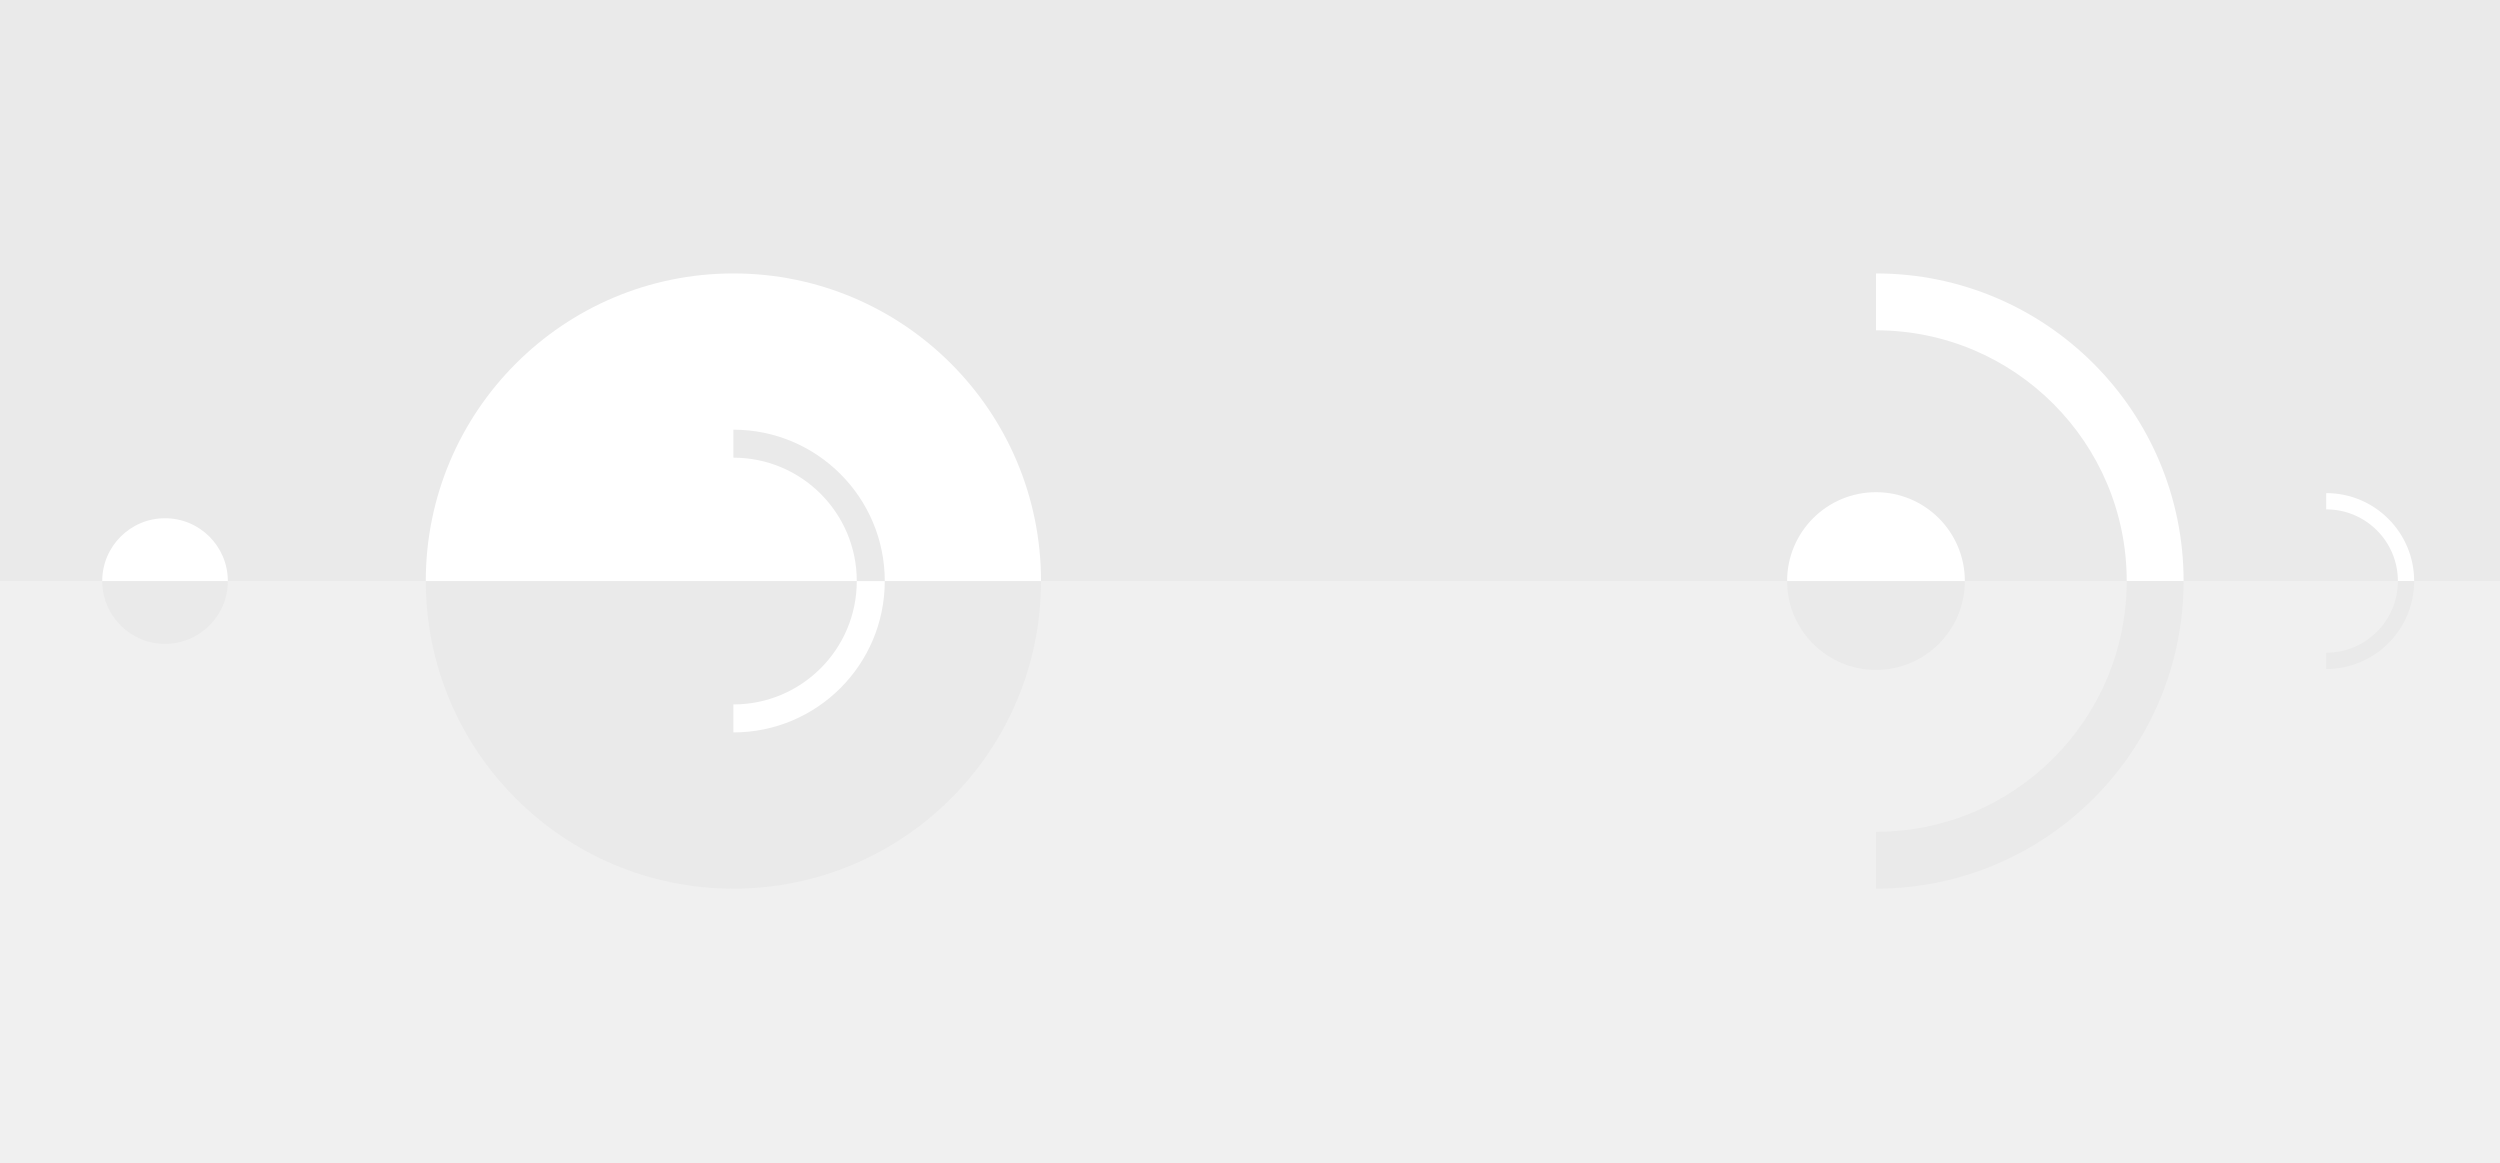
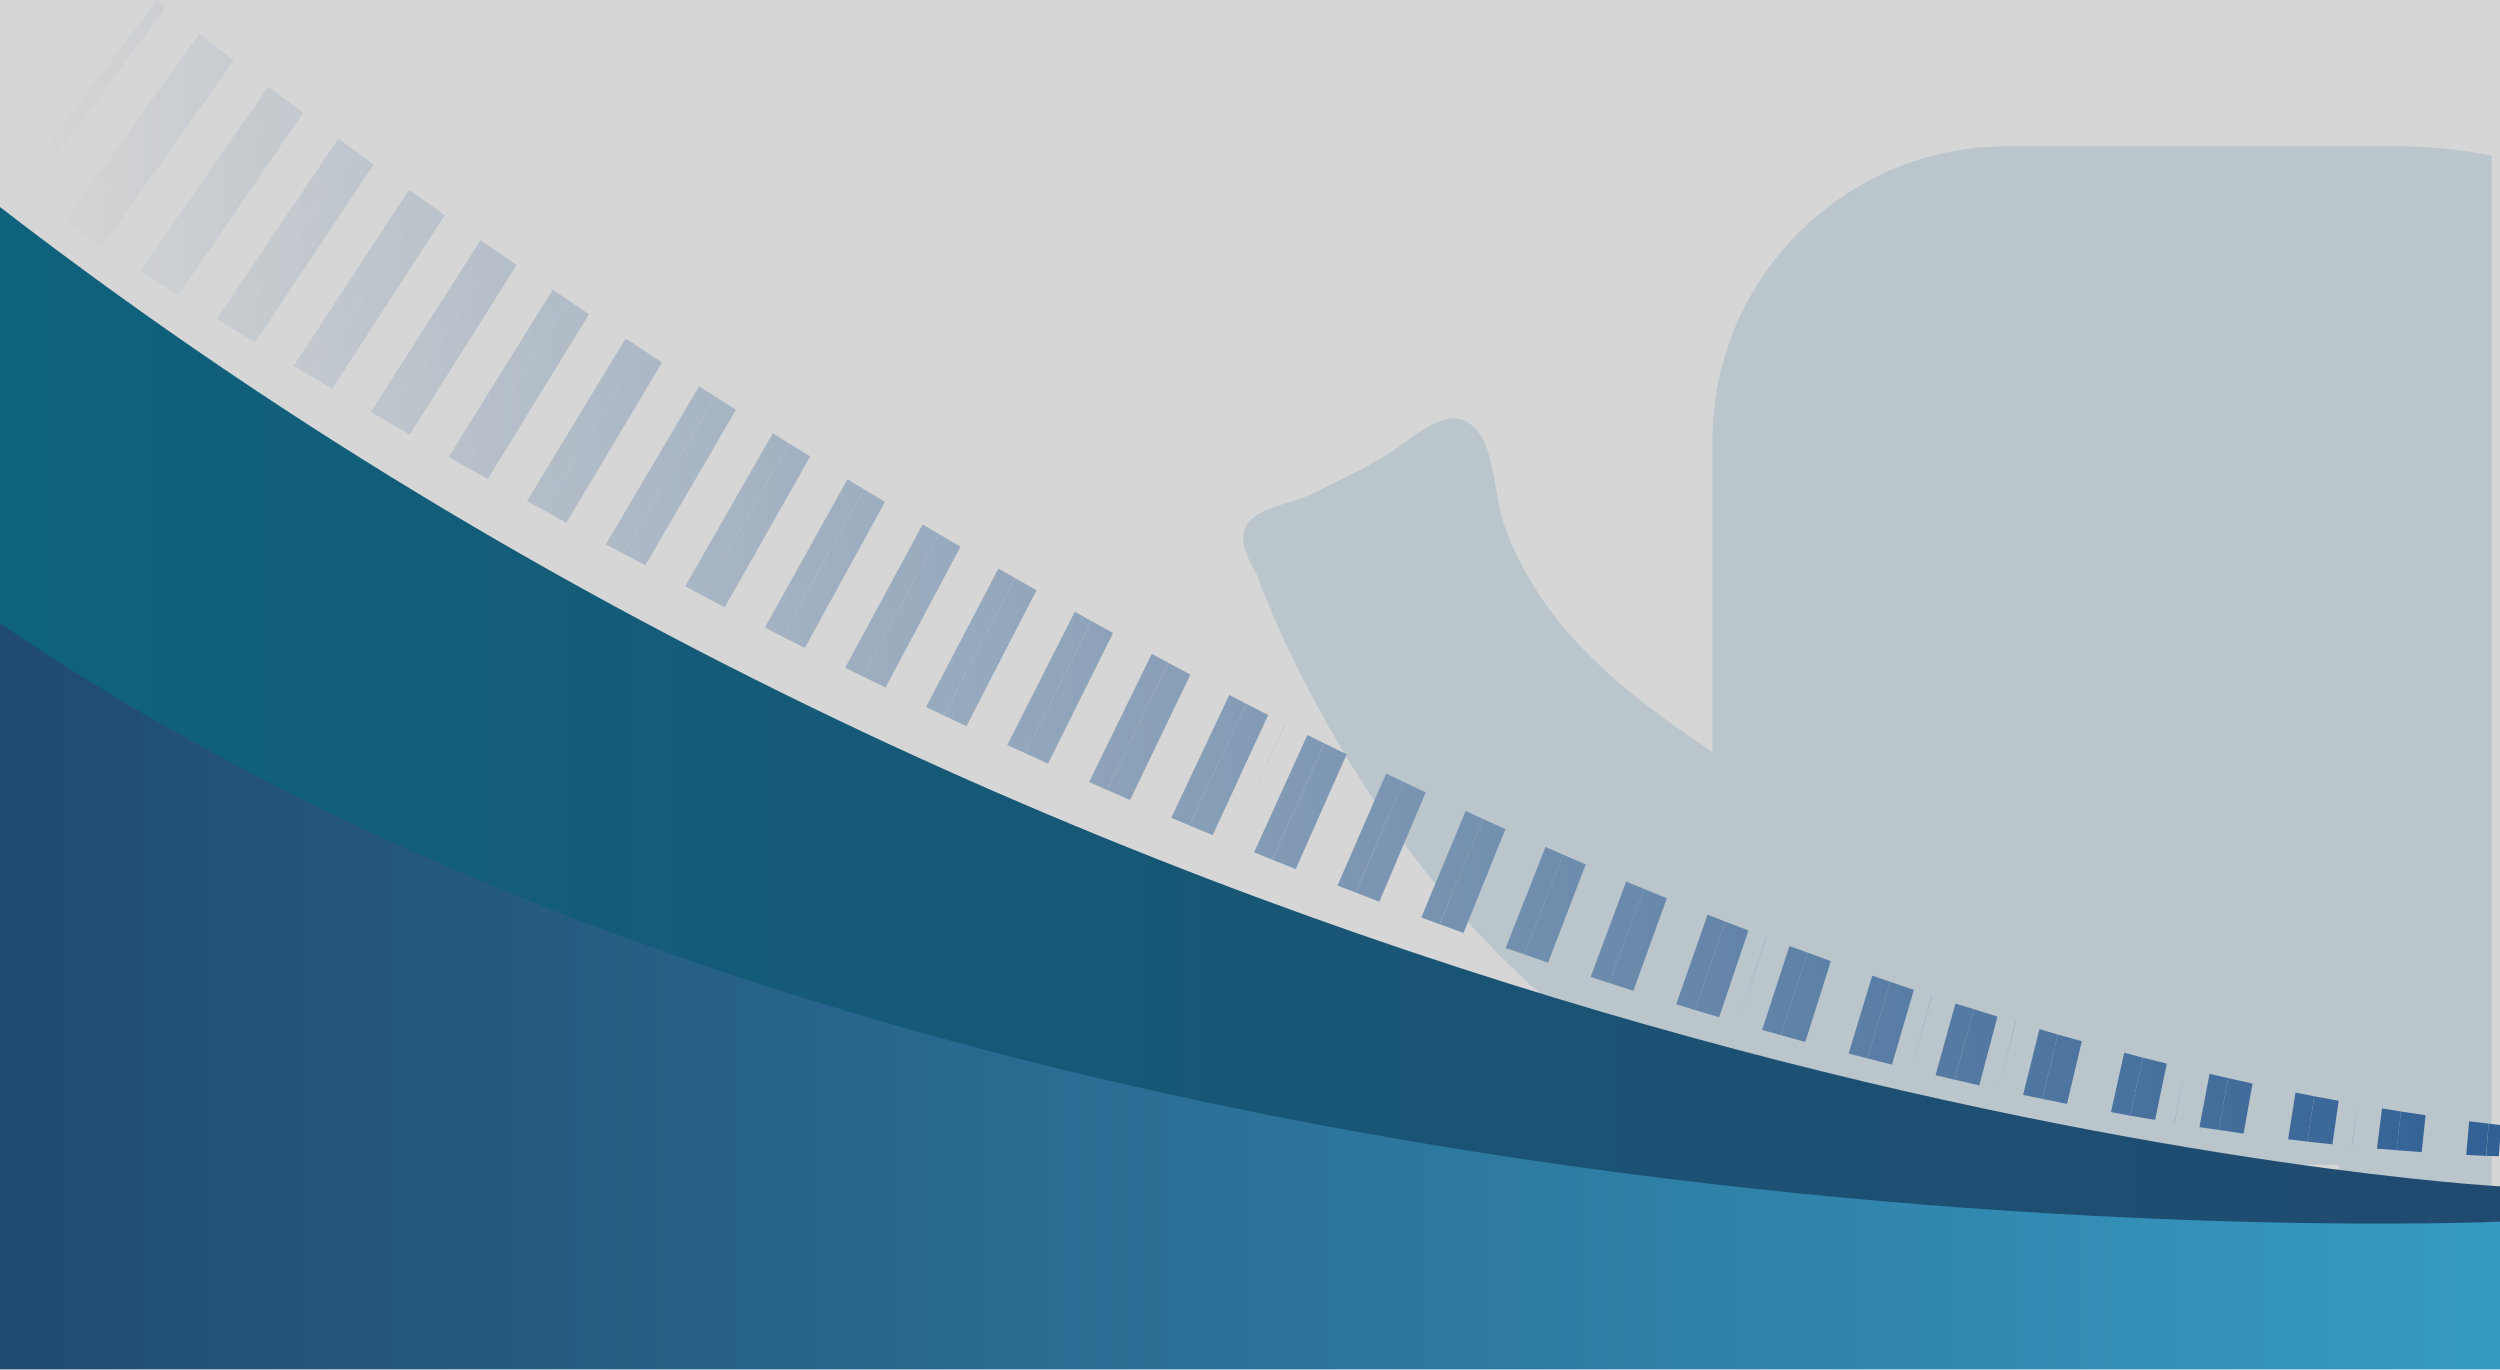
- <svg xmlns="http://www.w3.org/2000/svg" version="1.1" id="Layer_1" x="0px" y="0px" viewBox="0 0 1280 595" style="enable-background:new 0 0 1280 595;" xml:space="preserve">
+ <svg xmlns="http://www.w3.org/2000/svg" version="1.1" id="Layer_1" x="0px" y="0px" viewBox="0 0 1280 701" style="enable-background:new 0 0 1280 701;" xml:space="preserve">
  <style type="text/css">
- 	.st0{fill:#EAEAEA;}
- 	.st1{fill:#FFFFFF;}
+ 	.st0{fill:#D6D6D6;}
+ 	.st1{fill:#BAC5CC;}
+ 	.st2{fill:url(#SVGID_1_);}
+ 	.st3{fill:url(#SVGID_2_);}
+ 	.st4{fill:url(#SVGID_3_);}
+ 	.st5{fill:url(#SVGID_4_);}
+ 	.st6{fill:url(#SVGID_5_);}
+ 	.st7{fill:url(#SVGID_6_);}
+ 	.st8{fill:url(#SVGID_7_);}
+ 	.st9{fill:url(#SVGID_8_);}
+ 	.st10{fill:url(#SVGID_9_);}
+ 	.st11{fill:url(#SVGID_10_);}
+ 	.st12{fill:url(#SVGID_11_);}
+ 	.st13{fill:url(#SVGID_12_);}
+ 	.st14{fill:url(#SVGID_13_);}
+ 	.st15{fill:url(#SVGID_14_);}
+ 	.st16{fill:url(#SVGID_15_);}
+ 	.st17{fill:url(#SVGID_16_);}
+ 	.st18{fill:url(#SVGID_17_);}
+ 	.st19{fill:url(#SVGID_18_);}
+ 	.st20{fill:url(#SVGID_19_);}
+ 	.st21{fill:url(#SVGID_20_);}
+ 	.st22{fill:url(#SVGID_21_);}
+ 	.st23{fill:url(#SVGID_22_);}
+ 	.st24{fill:url(#SVGID_23_);}
+ 	.st25{fill:url(#SVGID_24_);}
+ 	.st26{fill:url(#SVGID_25_);}
+ 	.st27{fill:url(#SVGID_26_);}
+ 	.st28{fill:url(#SVGID_27_);}
+ 	.st29{fill:url(#SVGID_28_);}
+ 	.st30{fill:url(#SVGID_29_);}
+ 	.st31{fill:url(#SVGID_30_);}
+ 	.st32{fill:url(#SVGID_31_);}
+ 	.st33{fill:url(#SVGID_32_);}
+ 	.st34{fill:url(#SVGID_33_);}
+ 	.st35{fill:url(#SVGID_34_);}
+ 	.st36{fill:url(#SVGID_35_);}
+ 	.st37{fill:url(#SVGID_36_);}
+ 	.st38{fill:url(#SVGID_37_);}
+ 	.st39{fill:url(#SVGID_38_);}
+ 	.st40{fill:url(#SVGID_39_);}
+ 	.st41{fill:url(#SVGID_40_);}
+ 	.st42{fill:url(#SVGID_41_);}
+ 	.st43{fill:url(#SVGID_42_);}
+ 	.st44{fill:url(#SVGID_43_);}
+ 	.st45{fill:url(#SVGID_44_);}
+ 	.st46{fill:url(#SVGID_45_);}
+ 	.st47{fill:url(#SVGID_46_);}
+ 	.st48{fill:url(#SVGID_47_);}
+ 	.st49{fill:url(#SVGID_48_);}
+ 	.st50{fill:url(#SVGID_49_);}
+ 	.st51{fill:url(#SVGID_50_);}
+ 	.st52{fill:url(#SVGID_51_);}
+ 	.st53{fill:url(#SVGID_52_);}
+ 	.st54{fill:url(#SVGID_53_);}
+ 	.st55{fill:url(#SVGID_54_);}
+ 	.st56{fill:url(#SVGID_55_);}
+ 	.st57{fill:url(#SVGID_56_);}
+ 	.st58{fill:url(#SVGID_57_);}
+ 	.st59{fill:url(#SVGID_58_);}
+ 	.st60{fill:url(#SVGID_59_);}
+ 	.st61{fill:url(#SVGID_60_);}
+ 	.st62{fill:url(#SVGID_61_);}
+ 	.st63{fill:url(#SVGID_62_);}
+ 	.st64{fill:url(#SVGID_63_);}
+ 	.st65{fill:url(#SVGID_64_);}
+ 	.st66{fill:url(#SVGID_65_);}
+ 	.st67{fill:url(#SVGID_66_);}
+ 	.st68{fill:url(#SVGID_67_);}
+ 	.st69{fill:url(#SVGID_68_);}
+ 	.st70{fill:url(#SVGID_69_);}
+ 	.st71{fill:url(#SVGID_70_);}
+ 	.st72{fill:url(#SVGID_71_);}
+ 	.st73{fill:url(#SVGID_72_);}
+ 	.st74{fill:url(#SVGID_73_);}
+ 	.st75{fill:url(#SVGID_74_);}
+ 	.st76{fill:url(#SVGID_75_);}
+ 	.st77{fill:url(#SVGID_76_);}
+ 	.st78{fill:url(#SVGID_77_);}
+ 	.st79{fill:url(#SVGID_78_);}
+ 	.st80{fill:url(#SVGID_79_);}
+ 	.st81{fill:url(#SVGID_80_);}
+ 	.st82{fill:url(#SVGID_81_);}
+ 	.st83{fill:url(#SVGID_82_);}
+ 	.st84{fill:url(#SVGID_83_);}
+ 	.st85{fill:url(#SVGID_84_);}
+ 	.st86{fill:url(#SVGID_85_);}
+ 	.st87{fill:url(#SVGID_86_);}
+ 	.st88{fill:url(#SVGID_87_);}
+ 	.st89{fill:url(#SVGID_88_);}
+ 	.st90{fill:url(#SVGID_89_);}
+ 	.st91{fill:url(#SVGID_90_);}
+ 	.st92{fill:url(#SVGID_91_);}
+ 	.st93{fill:url(#SVGID_92_);}
+ 	.st94{fill:url(#SVGID_93_);}
</style>
-   <rect class="st0" width="1280" height="297.5" />
-   <path class="st0" d="M375.5,455c86.98,0,157.5-70.52,157.5-157.5H218C218,384.48,288.52,455,375.5,455z" />
-   <path class="st1" d="M375.5,140C288.52,140,218,210.52,218,297.5h315C533,210.52,462.48,140,375.5,140z" />
+   <rect class="st0" width="1280" height="701" />
+   <path class="st1" d="M1275.8,634.1V79.8c-15.4-3.2-31.3-4.9-47.7-4.9h-200.8c-82.8,0-150.5,67.7-150.5,150.5v159.5  c-43.8-28.8-89-64-107.1-117.5c-3.6-10.7-5.1-34.2-11.1-43.7c-13.7-21.5-32.1-1.1-48.4,9c-15.7,9.7-37.6,19.7-37.6,19.7  c-14.5,8.1-47.1,7.1-32.3,35.8c0.7,1.4,1.7,3.3,3,5.6c0,0,111.7,320.5,393.1,302.6v37.7H1169v-37.7h28.7v37.7H1275.8z" />
+   <linearGradient id="SVGID_1_" gradientUnits="userSpaceOnUse" x1="0" y1="438.559" x2="414.312" y2="438.559" gradientTransform="matrix(-3.0895 0 0 -1 1280 808.0773)">
+     <stop offset="8.675141e-04" style="stop-color:#214A70" />
+     <stop offset="0.999" style="stop-color:#0F627C" />
+   </linearGradient>
+   <path class="st2" d="M1280,607.4c0,0-677.1-36.2-1280-501.4v527h1280V607.4z" />
+   <linearGradient id="SVGID_2_" gradientUnits="userSpaceOnUse" x1="0" y1="298.039" x2="414.312" y2="298.039" gradientTransform="matrix(-3.0895 0 0 -1 1280 808.0773)">
+     <stop offset="3.926691e-04" style="stop-color:#369AC1" />
+     <stop offset="0.999" style="stop-color:#214A70" />
+   </linearGradient>
+   <path class="st3" d="M1280,625.5c0,0-779.8,34.6-1280-306.4v382h1280V625.5z" />
  <g>
-     <path class="st0" d="M960.5,343c25.13,0,45.5-20.37,45.5-45.5h-91C915,322.63,935.37,343,960.5,343z" />
-     <path class="st1" d="M960.5,252c-25.13,0-45.5,20.37-45.5,45.5h91C1006,272.37,985.63,252,960.5,252z" />
-   </g>
-   <g>
-     <path class="st0" d="M84.5,329.66c17.76,0,32.16-14.4,32.16-32.16H52.34C52.34,315.26,66.74,329.66,84.5,329.66z" />
-     <path class="st1" d="M84.5,265.34c-17.76,0-32.16,14.4-32.16,32.16h64.31C116.66,279.74,102.26,265.34,84.5,265.34z" />
-   </g>
-   <g>
-     <path class="st1" d="M960.5,140v29.12c70.9,0,128.38,57.48,128.38,128.38H1118C1118,210.52,1047.48,140,960.5,140z" />
-     <path class="st0" d="M1088.88,297.5c0,70.9-57.48,128.38-128.38,128.38V455c86.98,0,157.5-70.52,157.5-157.5H1088.88z" />
-   </g>
-   <g>
-     <path class="st1" d="M1191.02,252.47v8.33c20.27,0,36.7,16.43,36.7,36.7h8.33C1236.04,272.63,1215.89,252.47,1191.02,252.47z" />
-     <path class="st0" d="M1227.72,297.5c0,20.27-16.43,36.7-36.7,36.7v8.33c24.87,0,45.03-20.16,45.03-45.03H1227.72z" />
-   </g>
-   <g>
-     <path class="st1" d="M375.5,375v-14.33c34.89,0,63.17-28.28,63.17-63.17H453C453,340.3,418.3,375,375.5,375z" />
-     <path class="st0" d="M438.67,297.5c0-34.89-28.28-63.17-63.17-63.17V220c42.8,0,77.5,34.7,77.5,77.5H438.67z" />
+     <linearGradient id="SVGID_3_" gradientUnits="userSpaceOnUse" x1="7.603" y1="50.074" x2="1284.553" y2="50.074">
+       <stop offset="4.580982e-04" style="stop-color:#D6D6D6" />
+       <stop offset="0.999" style="stop-color:#306094" />
+     </linearGradient>
+     <polygon class="st4" points="80.4,0 84.9,3.7 13.5,100.1 7.6,96.1  " />
+     <linearGradient id="SVGID_4_" gradientUnits="userSpaceOnUse" x1="7.603" y1="57.772" x2="1284.553" y2="57.772">
+       <stop offset="4.580982e-04" style="stop-color:#D6D6D6" />
+       <stop offset="0.999" style="stop-color:#306094" />
+     </linearGradient>
+     <polygon class="st5" points="92.3,9.6 92.3,9.6 22,105.9 22,105.9  " />
+     <linearGradient id="SVGID_5_" gradientUnits="userSpaceOnUse" x1="7.603" y1="68.103" x2="1284.553" y2="68.103">
+       <stop offset="4.580982e-04" style="stop-color:#D6D6D6" />
+       <stop offset="0.999" style="stop-color:#306094" />
+     </linearGradient>
+     <polygon class="st6" points="102.1,17.3 109.7,23.2 41.4,118.9 33,113.3  " />
+     <linearGradient id="SVGID_6_" gradientUnits="userSpaceOnUse" x1="7.603" y1="74.66" x2="1284.553" y2="74.66">
+       <stop offset="4.580982e-04" style="stop-color:#D6D6D6" />
+       <stop offset="0.999" style="stop-color:#306094" />
+     </linearGradient>
+     <polygon class="st7" points="109.7,23.2 119.7,30.9 52.4,126.1 41.4,118.9  " />
+     <linearGradient id="SVGID_7_" gradientUnits="userSpaceOnUse" x1="7.603" y1="84.171" x2="1284.553" y2="84.171">
+       <stop offset="4.580982e-04" style="stop-color:#D6D6D6" />
+       <stop offset="0.999" style="stop-color:#306094" />
+     </linearGradient>
+     <polygon class="st8" points="127.3,36.8 127.3,36.8 60.8,131.6 60.8,131.6  " />
+     <linearGradient id="SVGID_8_" gradientUnits="userSpaceOnUse" x1="7.603" y1="94.221" x2="1284.553" y2="94.221">
+       <stop offset="4.580982e-04" style="stop-color:#D6D6D6" />
+       <stop offset="0.999" style="stop-color:#306094" />
+     </linearGradient>
+     <polygon class="st9" points="137.4,44.4 145.1,50.2 80.3,144.1 71.8,138.7  " />
+     <linearGradient id="SVGID_9_" gradientUnits="userSpaceOnUse" x1="7.603" y1="100.628" x2="1284.553" y2="100.628">
+       <stop offset="4.580982e-04" style="stop-color:#D6D6D6" />
+       <stop offset="0.999" style="stop-color:#306094" />
+     </linearGradient>
+     <polygon class="st10" points="145.1,50.2 155.2,57.7 91.4,151.1 80.3,144.1  " />
+     <linearGradient id="SVGID_10_" gradientUnits="userSpaceOnUse" x1="7.603" y1="109.96" x2="1284.553" y2="109.96">
+       <stop offset="4.580982e-04" style="stop-color:#D6D6D6" />
+       <stop offset="0.999" style="stop-color:#306094" />
+     </linearGradient>
+     <polygon class="st11" points="163,63.5 163,63.5 99.9,156.4 99.9,156.4  " />
+     <linearGradient id="SVGID_11_" gradientUnits="userSpaceOnUse" x1="7.603" y1="119.793" x2="1284.553" y2="119.793">
+       <stop offset="4.580982e-04" style="stop-color:#D6D6D6" />
+       <stop offset="0.999" style="stop-color:#306094" />
+     </linearGradient>
+     <polygon class="st12" points="173.2,71 181,76.7 119.5,168.6 110.9,163.3  " />
+     <linearGradient id="SVGID_12_" gradientUnits="userSpaceOnUse" x1="7.603" y1="126.072" x2="1284.553" y2="126.072">
+       <stop offset="4.580982e-04" style="stop-color:#D6D6D6" />
+       <stop offset="0.999" style="stop-color:#306094" />
+     </linearGradient>
+     <polygon class="st13" points="181,76.7 191.3,84.2 130.6,175.4 119.5,168.6  " />
+     <linearGradient id="SVGID_13_" gradientUnits="userSpaceOnUse" x1="7.603" y1="135.237" x2="1284.553" y2="135.237">
+       <stop offset="4.580982e-04" style="stop-color:#D6D6D6" />
+       <stop offset="0.999" style="stop-color:#306094" />
+     </linearGradient>
+     <polygon class="st14" points="199.1,89.8 199.2,89.9 139.1,180.6 139.1,180.6  " />
+     <linearGradient id="SVGID_14_" gradientUnits="userSpaceOnUse" x1="7.603" y1="144.876" x2="1284.553" y2="144.876">
+       <stop offset="4.580982e-04" style="stop-color:#D6D6D6" />
+       <stop offset="0.999" style="stop-color:#306094" />
+     </linearGradient>
+     <polygon class="st15" points="209.4,97.2 217.4,102.8 158.9,192.5 150.3,187.4  " />
+     <linearGradient id="SVGID_15_" gradientUnits="userSpaceOnUse" x1="7.603" y1="151.035" x2="1284.553" y2="151.035">
+       <stop offset="4.580982e-04" style="stop-color:#D6D6D6" />
+       <stop offset="0.999" style="stop-color:#306094" />
+     </linearGradient>
+     <polygon class="st16" points="217.4,102.8 227.7,110.2 170,199.2 158.9,192.5  " />
+     <linearGradient id="SVGID_16_" gradientUnits="userSpaceOnUse" x1="7.547" y1="160.038" x2="1284.497" y2="160.038">
+       <stop offset="4.580982e-04" style="stop-color:#D6D6D6" />
+       <stop offset="0.999" style="stop-color:#306094" />
+     </linearGradient>
+     <polygon class="st17" points="235.7,115.7 235.7,115.8 178.7,204.3 178.6,204.3  " />
+     <linearGradient id="SVGID_17_" gradientUnits="userSpaceOnUse" x1="7.603" y1="169.49" x2="1284.553" y2="169.49">
+       <stop offset="4.580982e-04" style="stop-color:#D6D6D6" />
+       <stop offset="0.999" style="stop-color:#306094" />
+     </linearGradient>
+     <polygon class="st18" points="246,123 254.1,128.5 198.5,216 189.9,210.9  " />
+     <linearGradient id="SVGID_18_" gradientUnits="userSpaceOnUse" x1="7.603" y1="175.533" x2="1284.553" y2="175.533">
+       <stop offset="4.580982e-04" style="stop-color:#D6D6D6" />
+       <stop offset="0.999" style="stop-color:#306094" />
+     </linearGradient>
+     <polygon class="st19" points="254.1,128.5 264.5,135.7 209.8,222.5 198.5,216  " />
+     <linearGradient id="SVGID_19_" gradientUnits="userSpaceOnUse" x1="7.603" y1="184.375" x2="1284.553" y2="184.375">
+       <stop offset="4.580982e-04" style="stop-color:#D6D6D6" />
+       <stop offset="0.999" style="stop-color:#306094" />
+     </linearGradient>
+     <polygon class="st20" points="272.5,141.2 272.5,141.2 218.4,227.5 218.4,227.5  " />
+     <linearGradient id="SVGID_20_" gradientUnits="userSpaceOnUse" x1="7.603" y1="193.645" x2="1284.553" y2="193.645">
+       <stop offset="4.580982e-04" style="stop-color:#D6D6D6" />
+       <stop offset="0.999" style="stop-color:#306094" />
+     </linearGradient>
+     <polygon class="st21" points="283,148.3 291.1,153.8 238.4,238.9 229.7,234  " />
+     <linearGradient id="SVGID_21_" gradientUnits="userSpaceOnUse" x1="7.603" y1="199.573" x2="1284.553" y2="199.573">
+       <stop offset="4.580982e-04" style="stop-color:#D6D6D6" />
+       <stop offset="0.999" style="stop-color:#306094" />
+     </linearGradient>
+     <polygon class="st22" points="291.1,153.8 301.6,160.9 249.7,245.3 238.4,238.9  " />
+     <linearGradient id="SVGID_22_" gradientUnits="userSpaceOnUse" x1="7.603" y1="208.255" x2="1284.553" y2="208.255">
+       <stop offset="4.580982e-04" style="stop-color:#D6D6D6" />
+       <stop offset="0.999" style="stop-color:#306094" />
+     </linearGradient>
+     <polygon class="st23" points="309.7,166.3 309.7,166.3 258.5,250.2 258.4,250.2  " />
+     <linearGradient id="SVGID_23_" gradientUnits="userSpaceOnUse" x1="7.603" y1="217.341" x2="1284.553" y2="217.341">
+       <stop offset="4.580982e-04" style="stop-color:#D6D6D6" />
+       <stop offset="0.999" style="stop-color:#306094" />
+     </linearGradient>
+     <polygon class="st24" points="320.3,173.3 328.4,178.6 278.6,261.4 269.8,256.6  " />
+     <linearGradient id="SVGID_24_" gradientUnits="userSpaceOnUse" x1="7.603" y1="223.153" x2="1284.553" y2="223.153">
+       <stop offset="4.580982e-04" style="stop-color:#D6D6D6" />
+       <stop offset="0.999" style="stop-color:#306094" />
+     </linearGradient>
+     <polygon class="st25" points="328.4,178.6 339,185.6 289.9,267.7 278.6,261.4  " />
+     <linearGradient id="SVGID_25_" gradientUnits="userSpaceOnUse" x1="7.603" y1="231.674" x2="1284.553" y2="231.674">
+       <stop offset="4.580982e-04" style="stop-color:#D6D6D6" />
+       <stop offset="0.999" style="stop-color:#306094" />
+     </linearGradient>
+     <polygon class="st26" points="347.2,190.9 347.2,190.9 298.7,272.5 298.7,272.5  " />
+     <linearGradient id="SVGID_26_" gradientUnits="userSpaceOnUse" x1="7.603" y1="240.578" x2="1284.553" y2="240.578">
+       <stop offset="4.580982e-04" style="stop-color:#D6D6D6" />
+       <stop offset="0.999" style="stop-color:#306094" />
+     </linearGradient>
+     <polygon class="st27" points="357.9,197.8 366.1,203 319,283.4 310.2,278.7  " />
+     <linearGradient id="SVGID_27_" gradientUnits="userSpaceOnUse" x1="7.603" y1="246.273" x2="1284.553" y2="246.273">
+       <stop offset="4.580982e-04" style="stop-color:#D6D6D6" />
+       <stop offset="0.999" style="stop-color:#306094" />
+     </linearGradient>
+     <polygon class="st28" points="366.1,203 376.8,209.8 330.4,289.5 319,283.4  " />
+     <linearGradient id="SVGID_28_" gradientUnits="userSpaceOnUse" x1="7.603" y1="254.628" x2="1284.553" y2="254.628">
+       <stop offset="4.580982e-04" style="stop-color:#D6D6D6" />
+       <stop offset="0.999" style="stop-color:#306094" />
+     </linearGradient>
+     <polygon class="st29" points="385,215.1 385,215.1 339.3,294.2 339.2,294.2  " />
+     <linearGradient id="SVGID_29_" gradientUnits="userSpaceOnUse" x1="7.603" y1="263.342" x2="1284.553" y2="263.342">
+       <stop offset="4.580982e-04" style="stop-color:#D6D6D6" />
+       <stop offset="0.999" style="stop-color:#306094" />
+     </linearGradient>
+     <polygon class="st30" points="395.7,221.8 404,227 359.6,304.9 350.8,300.2  " />
+     <linearGradient id="SVGID_30_" gradientUnits="userSpaceOnUse" x1="7.603" y1="268.916" x2="1284.553" y2="268.916">
+       <stop offset="4.580982e-04" style="stop-color:#D6D6D6" />
+       <stop offset="0.999" style="stop-color:#306094" />
+     </linearGradient>
+     <polygon class="st31" points="404,227 414.8,233.7 371.1,310.9 359.6,304.9  " />
+     <linearGradient id="SVGID_31_" gradientUnits="userSpaceOnUse" x1="7.603" y1="277.103" x2="1284.553" y2="277.103">
+       <stop offset="4.580982e-04" style="stop-color:#D6D6D6" />
+       <stop offset="0.999" style="stop-color:#306094" />
+     </linearGradient>
+     <polygon class="st32" points="423.1,238.8 423.1,238.8 380,315.4 380,315.4  " />
+     <linearGradient id="SVGID_32_" gradientUnits="userSpaceOnUse" x1="7.603" y1="285.626" x2="1284.553" y2="285.626">
+       <stop offset="4.580982e-04" style="stop-color:#D6D6D6" />
+       <stop offset="0.999" style="stop-color:#306094" />
+     </linearGradient>
+     <polygon class="st33" points="433.9,245.4 442.3,250.5 400.5,325.9 391.6,321.3  " />
+     <linearGradient id="SVGID_33_" gradientUnits="userSpaceOnUse" x1="7.603" y1="291.078" x2="1284.553" y2="291.078">
+       <stop offset="4.580982e-04" style="stop-color:#D6D6D6" />
+       <stop offset="0.999" style="stop-color:#306094" />
+     </linearGradient>
+     <polygon class="st34" points="442.3,250.5 453.1,257 412.1,331.7 400.5,325.9  " />
+     <linearGradient id="SVGID_34_" gradientUnits="userSpaceOnUse" x1="7.603" y1="299.091" x2="1284.553" y2="299.091">
+       <stop offset="4.580982e-04" style="stop-color:#D6D6D6" />
+       <stop offset="0.999" style="stop-color:#306094" />
+     </linearGradient>
+     <polygon class="st35" points="461.5,262 461.5,262 421.1,336.2 421.1,336.2  " />
+     <linearGradient id="SVGID_35_" gradientUnits="userSpaceOnUse" x1="7.603" y1="307.417" x2="1284.553" y2="307.417">
+       <stop offset="4.580982e-04" style="stop-color:#D6D6D6" />
+       <stop offset="0.999" style="stop-color:#306094" />
+     </linearGradient>
+     <polygon class="st36" points="472.4,268.5 480.8,273.5 441.7,346.3 432.7,341.9  " />
+     <linearGradient id="SVGID_36_" gradientUnits="userSpaceOnUse" x1="7.603" y1="312.741" x2="1284.553" y2="312.741">
+       <stop offset="4.580982e-04" style="stop-color:#D6D6D6" />
+       <stop offset="0.999" style="stop-color:#306094" />
+     </linearGradient>
+     <polygon class="st37" points="480.8,273.5 491.8,279.9 453.4,352 441.7,346.3  " />
+     <linearGradient id="SVGID_37_" gradientUnits="userSpaceOnUse" x1="7.603" y1="320.572" x2="1284.553" y2="320.572">
+       <stop offset="4.580982e-04" style="stop-color:#D6D6D6" />
+       <stop offset="0.999" style="stop-color:#306094" />
+     </linearGradient>
+     <polygon class="st38" points="500.2,284.8 500.2,284.8 462.4,356.4 462.4,356.4  " />
+     <linearGradient id="SVGID_38_" gradientUnits="userSpaceOnUse" x1="7.603" y1="328.691" x2="1284.553" y2="328.691">
+       <stop offset="4.580982e-04" style="stop-color:#D6D6D6" />
+       <stop offset="0.999" style="stop-color:#306094" />
+     </linearGradient>
+     <polygon class="st39" points="511.2,291.1 519.7,296 483.1,366.3 474.1,362  " />
+     <linearGradient id="SVGID_39_" gradientUnits="userSpaceOnUse" x1="7.603" y1="333.882" x2="1284.553" y2="333.882">
+       <stop offset="4.580982e-04" style="stop-color:#D6D6D6" />
+       <stop offset="0.999" style="stop-color:#306094" />
+     </linearGradient>
+     <polygon class="st40" points="519.7,296 530.7,302.2 494.8,371.8 483.1,366.3  " />
+     <linearGradient id="SVGID_40_" gradientUnits="userSpaceOnUse" x1="7.603" y1="341.525" x2="1284.553" y2="341.525">
+       <stop offset="4.580982e-04" style="stop-color:#D6D6D6" />
+       <stop offset="0.999" style="stop-color:#306094" />
+     </linearGradient>
+     <polygon class="st41" points="539.2,307 539.2,307 503.9,376 503.9,376  " />
+     <linearGradient id="SVGID_41_" gradientUnits="userSpaceOnUse" x1="7.603" y1="349.43" x2="1284.553" y2="349.43">
+       <stop offset="4.580982e-04" style="stop-color:#D6D6D6" />
+       <stop offset="0.999" style="stop-color:#306094" />
+     </linearGradient>
+     <polygon class="st42" points="550.3,313.2 558.8,318 524.8,385.6 515.7,381.5  " />
+     <linearGradient id="SVGID_42_" gradientUnits="userSpaceOnUse" x1="7.603" y1="354.484" x2="1284.553" y2="354.484">
+       <stop offset="4.580982e-04" style="stop-color:#D6D6D6" />
+       <stop offset="0.999" style="stop-color:#306094" />
+     </linearGradient>
+     <polygon class="st43" points="558.8,318 569.9,324.1 536.6,391 524.8,385.6  " />
+     <linearGradient id="SVGID_43_" gradientUnits="userSpaceOnUse" x1="7.603" y1="361.932" x2="1284.553" y2="361.932">
+       <stop offset="4.580982e-04" style="stop-color:#D6D6D6" />
+       <stop offset="0.999" style="stop-color:#306094" />
+     </linearGradient>
+     <polygon class="st44" points="578.5,328.8 578.5,328.8 545.7,395.1 545.7,395.1  " />
+     <linearGradient id="SVGID_44_" gradientUnits="userSpaceOnUse" x1="7.603" y1="369.614" x2="1284.553" y2="369.614">
+       <stop offset="4.580982e-04" style="stop-color:#D6D6D6" />
+       <stop offset="0.999" style="stop-color:#306094" />
+     </linearGradient>
+     <polygon class="st45" points="589.7,334.8 598.3,339.4 566.7,404.4 557.6,400.4  " />
+     <linearGradient id="SVGID_45_" gradientUnits="userSpaceOnUse" x1="7.603" y1="374.524" x2="1284.553" y2="374.524">
+       <stop offset="4.580982e-04" style="stop-color:#D6D6D6" />
+       <stop offset="0.999" style="stop-color:#306094" />
+     </linearGradient>
+     <polygon class="st46" points="598.3,339.4 609.5,345.4 578.6,409.6 566.7,404.4  " />
+     <linearGradient id="SVGID_46_" gradientUnits="userSpaceOnUse" x1="7.603" y1="381.767" x2="1284.553" y2="381.767">
+       <stop offset="4.580982e-04" style="stop-color:#D6D6D6" />
+       <stop offset="0.999" style="stop-color:#306094" />
+     </linearGradient>
+     <polygon class="st47" points="618.1,349.9 618.1,350 587.8,413.6 587.8,413.6  " />
+     <linearGradient id="SVGID_47_" gradientUnits="userSpaceOnUse" x1="7.603" y1="389.216" x2="1284.553" y2="389.216">
+       <stop offset="4.580982e-04" style="stop-color:#D6D6D6" />
+       <stop offset="0.999" style="stop-color:#306094" />
+     </linearGradient>
+     <polygon class="st48" points="629.4,355.8 638,360.3 608.9,422.6 599.7,418.7  " />
+     <linearGradient id="SVGID_48_" gradientUnits="userSpaceOnUse" x1="7.603" y1="393.976" x2="1284.553" y2="393.976">
+       <stop offset="4.580982e-04" style="stop-color:#D6D6D6" />
+       <stop offset="0.999" style="stop-color:#306094" />
+     </linearGradient>
+     <polygon class="st49" points="638,360.3 649.3,366.1 620.9,427.6 608.9,422.6  " />
+     <linearGradient id="SVGID_49_" gradientUnits="userSpaceOnUse" x1="7.603" y1="401.003" x2="1284.553" y2="401.003">
+       <stop offset="4.580982e-04" style="stop-color:#D6D6D6" />
+       <stop offset="0.999" style="stop-color:#306094" />
+     </linearGradient>
+     <polygon class="st50" points="658,370.5 658.1,370.5 630.1,431.5 630.1,431.5  " />
+     <linearGradient id="SVGID_50_" gradientUnits="userSpaceOnUse" x1="7.603" y1="408.206" x2="1284.553" y2="408.206">
+       <stop offset="4.580982e-04" style="stop-color:#D6D6D6" />
+       <stop offset="0.999" style="stop-color:#306094" />
+     </linearGradient>
+     <polygon class="st51" points="669.4,376.3 678.1,380.6 651.4,440.2 642.1,436.4  " />
+     <linearGradient id="SVGID_51_" gradientUnits="userSpaceOnUse" x1="7.603" y1="412.805" x2="1284.553" y2="412.805">
+       <stop offset="4.580982e-04" style="stop-color:#D6D6D6" />
+       <stop offset="0.999" style="stop-color:#306094" />
+     </linearGradient>
+     <polygon class="st52" points="678.1,380.6 689.5,386.2 663.4,445 651.4,440.2  " />
+     <linearGradient id="SVGID_52_" gradientUnits="userSpaceOnUse" x1="7.603" y1="419.603" x2="1284.553" y2="419.603">
+       <stop offset="4.580982e-04" style="stop-color:#D6D6D6" />
+       <stop offset="0.999" style="stop-color:#306094" />
+     </linearGradient>
+     <polygon class="st53" points="698.3,390.5 698.3,390.5 672.7,448.7 672.7,448.7  " />
+     <linearGradient id="SVGID_53_" gradientUnits="userSpaceOnUse" x1="7.603" y1="426.546" x2="1284.553" y2="426.546">
+       <stop offset="4.580982e-04" style="stop-color:#D6D6D6" />
+       <stop offset="0.999" style="stop-color:#306094" />
+     </linearGradient>
+     <polygon class="st54" points="709.7,396.1 718.5,400.3 694.1,457 684.8,453.4  " />
+     <linearGradient id="SVGID_54_" gradientUnits="userSpaceOnUse" x1="7.603" y1="430.979" x2="1284.553" y2="430.979">
+       <stop offset="4.580982e-04" style="stop-color:#D6D6D6" />
+       <stop offset="0.999" style="stop-color:#306094" />
+     </linearGradient>
+     <polygon class="st55" points="718.5,400.3 730,405.7 706.2,461.7 694.1,457  " />
+     <linearGradient id="SVGID_55_" gradientUnits="userSpaceOnUse" x1="7.603" y1="437.538" x2="1284.553" y2="437.538">
+       <stop offset="4.580982e-04" style="stop-color:#D6D6D6" />
+       <stop offset="0.999" style="stop-color:#306094" />
+     </linearGradient>
+     <polygon class="st56" points="738.8,409.9 738.8,409.9 715.6,465.2 715.6,465.2  " />
+     <linearGradient id="SVGID_56_" gradientUnits="userSpaceOnUse" x1="7.603" y1="444.209" x2="1284.553" y2="444.209">
+       <stop offset="4.580982e-04" style="stop-color:#D6D6D6" />
+       <stop offset="0.999" style="stop-color:#306094" />
+     </linearGradient>
+     <polygon class="st57" points="750.4,415.2 759.2,419.3 737.1,473.2 727.7,469.8  " />
+     <linearGradient id="SVGID_57_" gradientUnits="userSpaceOnUse" x1="7.603" y1="448.464" x2="1284.553" y2="448.464">
+       <stop offset="4.580982e-04" style="stop-color:#D6D6D6" />
+       <stop offset="0.999" style="stop-color:#306094" />
+     </linearGradient>
+     <polygon class="st58" points="759.2,419.3 770.8,424.5 749.3,477.7 737.1,473.2  " />
+     <linearGradient id="SVGID_58_" gradientUnits="userSpaceOnUse" x1="7.603" y1="454.768" x2="1284.553" y2="454.768">
+       <stop offset="4.580982e-04" style="stop-color:#D6D6D6" />
+       <stop offset="0.999" style="stop-color:#306094" />
+     </linearGradient>
+     <polygon class="st59" points="779.7,428.5 779.7,428.5 758.7,481 758.7,481  " />
+     <linearGradient id="SVGID_59_" gradientUnits="userSpaceOnUse" x1="7.603" y1="461.149" x2="1284.553" y2="461.149">
+       <stop offset="4.580982e-04" style="stop-color:#D6D6D6" />
+       <stop offset="0.999" style="stop-color:#306094" />
+     </linearGradient>
+     <polygon class="st60" points="791.3,433.6 800.3,437.6 780.4,488.6 770.9,485.4  " />
+     <linearGradient id="SVGID_60_" gradientUnits="userSpaceOnUse" x1="7.603" y1="465.216" x2="1284.553" y2="465.216">
+       <stop offset="4.580982e-04" style="stop-color:#D6D6D6" />
+       <stop offset="0.999" style="stop-color:#306094" />
+     </linearGradient>
+     <polygon class="st61" points="800.3,437.6 811.9,442.6 792.6,492.9 780.4,488.6  " />
+     <linearGradient id="SVGID_61_" gradientUnits="userSpaceOnUse" x1="7.603" y1="471.252" x2="1284.553" y2="471.252">
+       <stop offset="4.580982e-04" style="stop-color:#D6D6D6" />
+       <stop offset="0.999" style="stop-color:#306094" />
+     </linearGradient>
+     <polygon class="st62" points="820.9,446.4 820.9,446.4 802.1,496.1 802.1,496.1  " />
+     <linearGradient id="SVGID_62_" gradientUnits="userSpaceOnUse" x1="7.603" y1="477.325" x2="1284.553" y2="477.325">
+       <stop offset="4.580982e-04" style="stop-color:#D6D6D6" />
+       <stop offset="0.999" style="stop-color:#306094" />
+     </linearGradient>
+     <polygon class="st63" points="832.6,451.4 841.7,455.1 823.9,503.3 814.4,500.2  " />
+     <linearGradient id="SVGID_63_" gradientUnits="userSpaceOnUse" x1="7.603" y1="481.192" x2="1284.553" y2="481.192">
+       <stop offset="4.580982e-04" style="stop-color:#D6D6D6" />
+       <stop offset="0.999" style="stop-color:#306094" />
+     </linearGradient>
+     <polygon class="st64" points="841.7,455.1 853.4,459.9 836.3,507.3 823.9,503.3  " />
+     <linearGradient id="SVGID_64_" gradientUnits="userSpaceOnUse" x1="7.603" y1="486.939" x2="1284.553" y2="486.939">
+       <stop offset="4.580982e-04" style="stop-color:#D6D6D6" />
+       <stop offset="0.999" style="stop-color:#306094" />
+     </linearGradient>
+     <polygon class="st65" points="862.5,463.6 862.5,463.6 845.8,510.3 845.8,510.3  " />
+     <linearGradient id="SVGID_65_" gradientUnits="userSpaceOnUse" x1="7.603" y1="492.684" x2="1284.553" y2="492.684">
+       <stop offset="4.580982e-04" style="stop-color:#D6D6D6" />
+       <stop offset="0.999" style="stop-color:#306094" />
+     </linearGradient>
+     <polygon class="st66" points="874.3,468.3 883.4,471.9 867.7,517.1 858.2,514.2  " />
+     <linearGradient id="SVGID_66_" gradientUnits="userSpaceOnUse" x1="7.603" y1="496.338" x2="1284.553" y2="496.338">
+       <stop offset="4.580982e-04" style="stop-color:#D6D6D6" />
+       <stop offset="0.999" style="stop-color:#306094" />
+     </linearGradient>
+     <polygon class="st67" points="883.4,471.9 895.2,476.4 880.2,520.8 867.7,517.1  " />
+     <linearGradient id="SVGID_67_" gradientUnits="userSpaceOnUse" x1="7.603" y1="501.778" x2="1284.553" y2="501.778">
+       <stop offset="4.580982e-04" style="stop-color:#D6D6D6" />
+       <stop offset="0.999" style="stop-color:#306094" />
+     </linearGradient>
+     <polygon class="st68" points="904.3,479.9 904.4,479.9 889.7,523.6 889.7,523.6  " />
+     <linearGradient id="SVGID_68_" gradientUnits="userSpaceOnUse" x1="7.603" y1="507.173" x2="1284.553" y2="507.173">
+       <stop offset="4.580982e-04" style="stop-color:#D6D6D6" />
+       <stop offset="0.999" style="stop-color:#306094" />
+     </linearGradient>
+     <polygon class="st69" points="916.2,484.4 925.4,487.7 911.8,530 902.2,527.3  " />
+     <linearGradient id="SVGID_69_" gradientUnits="userSpaceOnUse" x1="7.603" y1="510.599" x2="1284.553" y2="510.599">
+       <stop offset="4.580982e-04" style="stop-color:#D6D6D6" />
+       <stop offset="0.999" style="stop-color:#306094" />
+     </linearGradient>
+     <polygon class="st70" points="925.4,487.7 937.4,492.1 924.3,533.5 911.8,530  " />
+     <linearGradient id="SVGID_70_" gradientUnits="userSpaceOnUse" x1="7.603" y1="515.711" x2="1284.553" y2="515.711">
+       <stop offset="4.580982e-04" style="stop-color:#D6D6D6" />
+       <stop offset="0.999" style="stop-color:#306094" />
+     </linearGradient>
+     <polygon class="st71" points="946.6,495.4 946.6,495.4 933.9,536.1 933.9,536.1  " />
+     <linearGradient id="SVGID_71_" gradientUnits="userSpaceOnUse" x1="7.603" y1="520.73" x2="1284.553" y2="520.73">
+       <stop offset="4.580982e-04" style="stop-color:#D6D6D6" />
+       <stop offset="0.999" style="stop-color:#306094" />
+     </linearGradient>
+     <polygon class="st72" points="958.6,499.5 967.8,502.7 956.1,541.9 946.5,539.4  " />
+     <linearGradient id="SVGID_72_" gradientUnits="userSpaceOnUse" x1="7.603" y1="523.912" x2="1284.553" y2="523.912">
+       <stop offset="4.580982e-04" style="stop-color:#D6D6D6" />
+       <stop offset="0.999" style="stop-color:#306094" />
+     </linearGradient>
+     <polygon class="st73" points="967.8,502.7 979.9,506.8 968.7,545.1 956.1,541.9  " />
+     <linearGradient id="SVGID_73_" gradientUnits="userSpaceOnUse" x1="7.603" y1="528.672" x2="1284.553" y2="528.672">
+       <stop offset="4.580982e-04" style="stop-color:#D6D6D6" />
+       <stop offset="0.999" style="stop-color:#306094" />
+     </linearGradient>
+     <polygon class="st74" points="989.1,509.8 989.2,509.9 978.4,547.5 978.4,547.5  " />
+     <linearGradient id="SVGID_74_" gradientUnits="userSpaceOnUse" x1="7.603" y1="533.289" x2="1284.553" y2="533.289">
+       <stop offset="4.580982e-04" style="stop-color:#D6D6D6" />
+       <stop offset="0.999" style="stop-color:#306094" />
+     </linearGradient>
+     <polygon class="st75" points="1001.2,513.8 1010.6,516.7 1000.7,552.8 991,550.5  " />
+     <linearGradient id="SVGID_75_" gradientUnits="userSpaceOnUse" x1="7.603" y1="536.209" x2="1284.553" y2="536.209">
+       <stop offset="4.580982e-04" style="stop-color:#D6D6D6" />
+       <stop offset="0.999" style="stop-color:#306094" />
+     </linearGradient>
+     <polygon class="st76" points="1010.6,516.7 1022.7,520.5 1013.4,555.7 1000.7,552.8  " />
+     <linearGradient id="SVGID_76_" gradientUnits="userSpaceOnUse" x1="7.603" y1="540.591" x2="1284.553" y2="540.591">
+       <stop offset="4.580982e-04" style="stop-color:#D6D6D6" />
+       <stop offset="0.999" style="stop-color:#306094" />
+     </linearGradient>
+     <polygon class="st77" points="1032,523.3 1032.1,523.3 1023.1,557.9 1023.1,557.9  " />
+     <linearGradient id="SVGID_77_" gradientUnits="userSpaceOnUse" x1="7.603" y1="544.775" x2="1284.553" y2="544.775">
+       <stop offset="4.580982e-04" style="stop-color:#D6D6D6" />
+       <stop offset="0.999" style="stop-color:#306094" />
+     </linearGradient>
+     <polygon class="st78" points="1044.2,526.9 1053.6,529.7 1045.6,562.6 1035.8,560.6  " />
+     <linearGradient id="SVGID_78_" gradientUnits="userSpaceOnUse" x1="7.603" y1="547.413" x2="1284.553" y2="547.413">
+       <stop offset="4.580982e-04" style="stop-color:#D6D6D6" />
+       <stop offset="0.999" style="stop-color:#306094" />
+     </linearGradient>
+     <polygon class="st79" points="1053.6,529.7 1065.9,533.1 1058.3,565.2 1045.6,562.6  " />
+     <linearGradient id="SVGID_79_" gradientUnits="userSpaceOnUse" x1="7.603" y1="551.387" x2="1284.553" y2="551.387">
+       <stop offset="4.580982e-04" style="stop-color:#D6D6D6" />
+       <stop offset="0.999" style="stop-color:#306094" />
+     </linearGradient>
+     <polygon class="st80" points="1075.3,535.7 1075.3,535.7 1068.1,567.1 1068.1,567.1  " />
+     <linearGradient id="SVGID_80_" gradientUnits="userSpaceOnUse" x1="7.603" y1="555.105" x2="1284.553" y2="555.105">
+       <stop offset="4.580982e-04" style="stop-color:#D6D6D6" />
+       <stop offset="0.999" style="stop-color:#306094" />
+     </linearGradient>
+     <polygon class="st81" points="1087.6,539 1097.1,541.5 1090.6,571.2 1080.8,569.4  " />
+     <linearGradient id="SVGID_81_" gradientUnits="userSpaceOnUse" x1="7.603" y1="557.439" x2="1284.553" y2="557.439">
+       <stop offset="4.580982e-04" style="stop-color:#D6D6D6" />
+       <stop offset="0.999" style="stop-color:#306094" />
+     </linearGradient>
+     <polygon class="st82" points="1097.1,541.5 1109.4,544.6 1103.4,573.4 1090.6,571.2  " />
+     <linearGradient id="SVGID_82_" gradientUnits="userSpaceOnUse" x1="7.603" y1="560.973" x2="1284.553" y2="560.973">
+       <stop offset="4.580982e-04" style="stop-color:#D6D6D6" />
+       <stop offset="0.999" style="stop-color:#306094" />
+     </linearGradient>
+     <polygon class="st83" points="1118.9,546.9 1118.9,546.9 1113.3,575 1113.2,575  " />
+     <linearGradient id="SVGID_83_" gradientUnits="userSpaceOnUse" x1="7.603" y1="564.189" x2="1284.553" y2="564.189">
+       <stop offset="4.580982e-04" style="stop-color:#D6D6D6" />
+       <stop offset="0.999" style="stop-color:#306094" />
+     </linearGradient>
+     <polygon class="st84" points="1131.3,549.8 1140.8,552 1135.9,578.5 1126.1,577.1  " />
+     <linearGradient id="SVGID_84_" gradientUnits="userSpaceOnUse" x1="7.603" y1="566.194" x2="1284.553" y2="566.194">
+       <stop offset="4.580982e-04" style="stop-color:#D6D6D6" />
+       <stop offset="0.999" style="stop-color:#306094" />
+     </linearGradient>
+     <polygon class="st85" points="1140.8,552 1153.3,554.8 1148.7,580.4 1135.9,578.5  " />
+     <linearGradient id="SVGID_85_" gradientUnits="userSpaceOnUse" x1="7.603" y1="569.253" x2="1284.553" y2="569.253">
+       <stop offset="4.580982e-04" style="stop-color:#D6D6D6" />
+       <stop offset="0.999" style="stop-color:#306094" />
+     </linearGradient>
+     <polygon class="st86" points="1162.8,556.8 1162.8,556.8 1158.6,581.7 1158.6,581.7  " />
+     <linearGradient id="SVGID_86_" gradientUnits="userSpaceOnUse" x1="7.603" y1="571.925" x2="1284.553" y2="571.925">
+       <stop offset="4.580982e-04" style="stop-color:#D6D6D6" />
+       <stop offset="0.999" style="stop-color:#306094" />
+     </linearGradient>
+     <polygon class="st87" points="1175.3,559.4 1184.9,561.3 1181.4,584.5 1171.5,583.3  " />
+     <linearGradient id="SVGID_87_" gradientUnits="userSpaceOnUse" x1="7.603" y1="573.576" x2="1284.553" y2="573.576">
+       <stop offset="4.580982e-04" style="stop-color:#D6D6D6" />
+       <stop offset="0.999" style="stop-color:#306094" />
+     </linearGradient>
+     <polygon class="st88" points="1184.9,561.3 1197.4,563.6 1194.2,585.9 1181.4,584.5  " />
+     <linearGradient id="SVGID_88_" gradientUnits="userSpaceOnUse" x1="7.603" y1="576.119" x2="1284.553" y2="576.119">
+       <stop offset="4.580982e-04" style="stop-color:#D6D6D6" />
+       <stop offset="0.999" style="stop-color:#306094" />
+     </linearGradient>
+     <polygon class="st89" points="1207.1,565.4 1207.1,565.4 1204.2,586.9 1204.1,586.9  " />
+     <linearGradient id="SVGID_89_" gradientUnits="userSpaceOnUse" x1="7.603" y1="578.205" x2="1284.553" y2="578.205">
+       <stop offset="4.580982e-04" style="stop-color:#D6D6D6" />
+       <stop offset="0.999" style="stop-color:#306094" />
+     </linearGradient>
+     <polygon class="st90" points="1219.6,567.5 1229.3,569.1 1227,588.9 1217,588.1  " />
+     <linearGradient id="SVGID_90_" gradientUnits="userSpaceOnUse" x1="7.603" y1="579.471" x2="1284.553" y2="579.471">
+       <stop offset="4.580982e-04" style="stop-color:#D6D6D6" />
+       <stop offset="0.999" style="stop-color:#306094" />
+     </linearGradient>
+     <polygon class="st91" points="1229.3,569.1 1241.9,571 1239.9,589.9 1227,588.9  " />
+     <linearGradient id="SVGID_91_" gradientUnits="userSpaceOnUse" x1="7.603" y1="581.456" x2="1284.553" y2="581.456">
+       <stop offset="4.580982e-04" style="stop-color:#D6D6D6" />
+       <stop offset="0.999" style="stop-color:#306094" />
+     </linearGradient>
+     <polygon class="st92" points="1251.6,572.4 1251.6,572.4 1249.8,590.5 1249.8,590.5  " />
+     <linearGradient id="SVGID_92_" gradientUnits="userSpaceOnUse" x1="7.603" y1="582.914" x2="1284.553" y2="582.914">
+       <stop offset="4.580982e-04" style="stop-color:#D6D6D6" />
+       <stop offset="0.999" style="stop-color:#306094" />
+     </linearGradient>
+     <polygon class="st93" points="1264.2,574.1 1274.2,575.3 1272.8,591.8 1262.7,591.3  " />
+     <linearGradient id="SVGID_93_" gradientUnits="userSpaceOnUse" x1="7.603" y1="583.662" x2="1284.553" y2="583.662">
+       <stop offset="4.580982e-04" style="stop-color:#D6D6D6" />
+       <stop offset="0.999" style="stop-color:#306094" />
+     </linearGradient>
+     <polygon class="st94" points="1274.2,575.3 1280.6,576.1 1279.4,592 1272.9,591.8  " />
  </g>
</svg>
